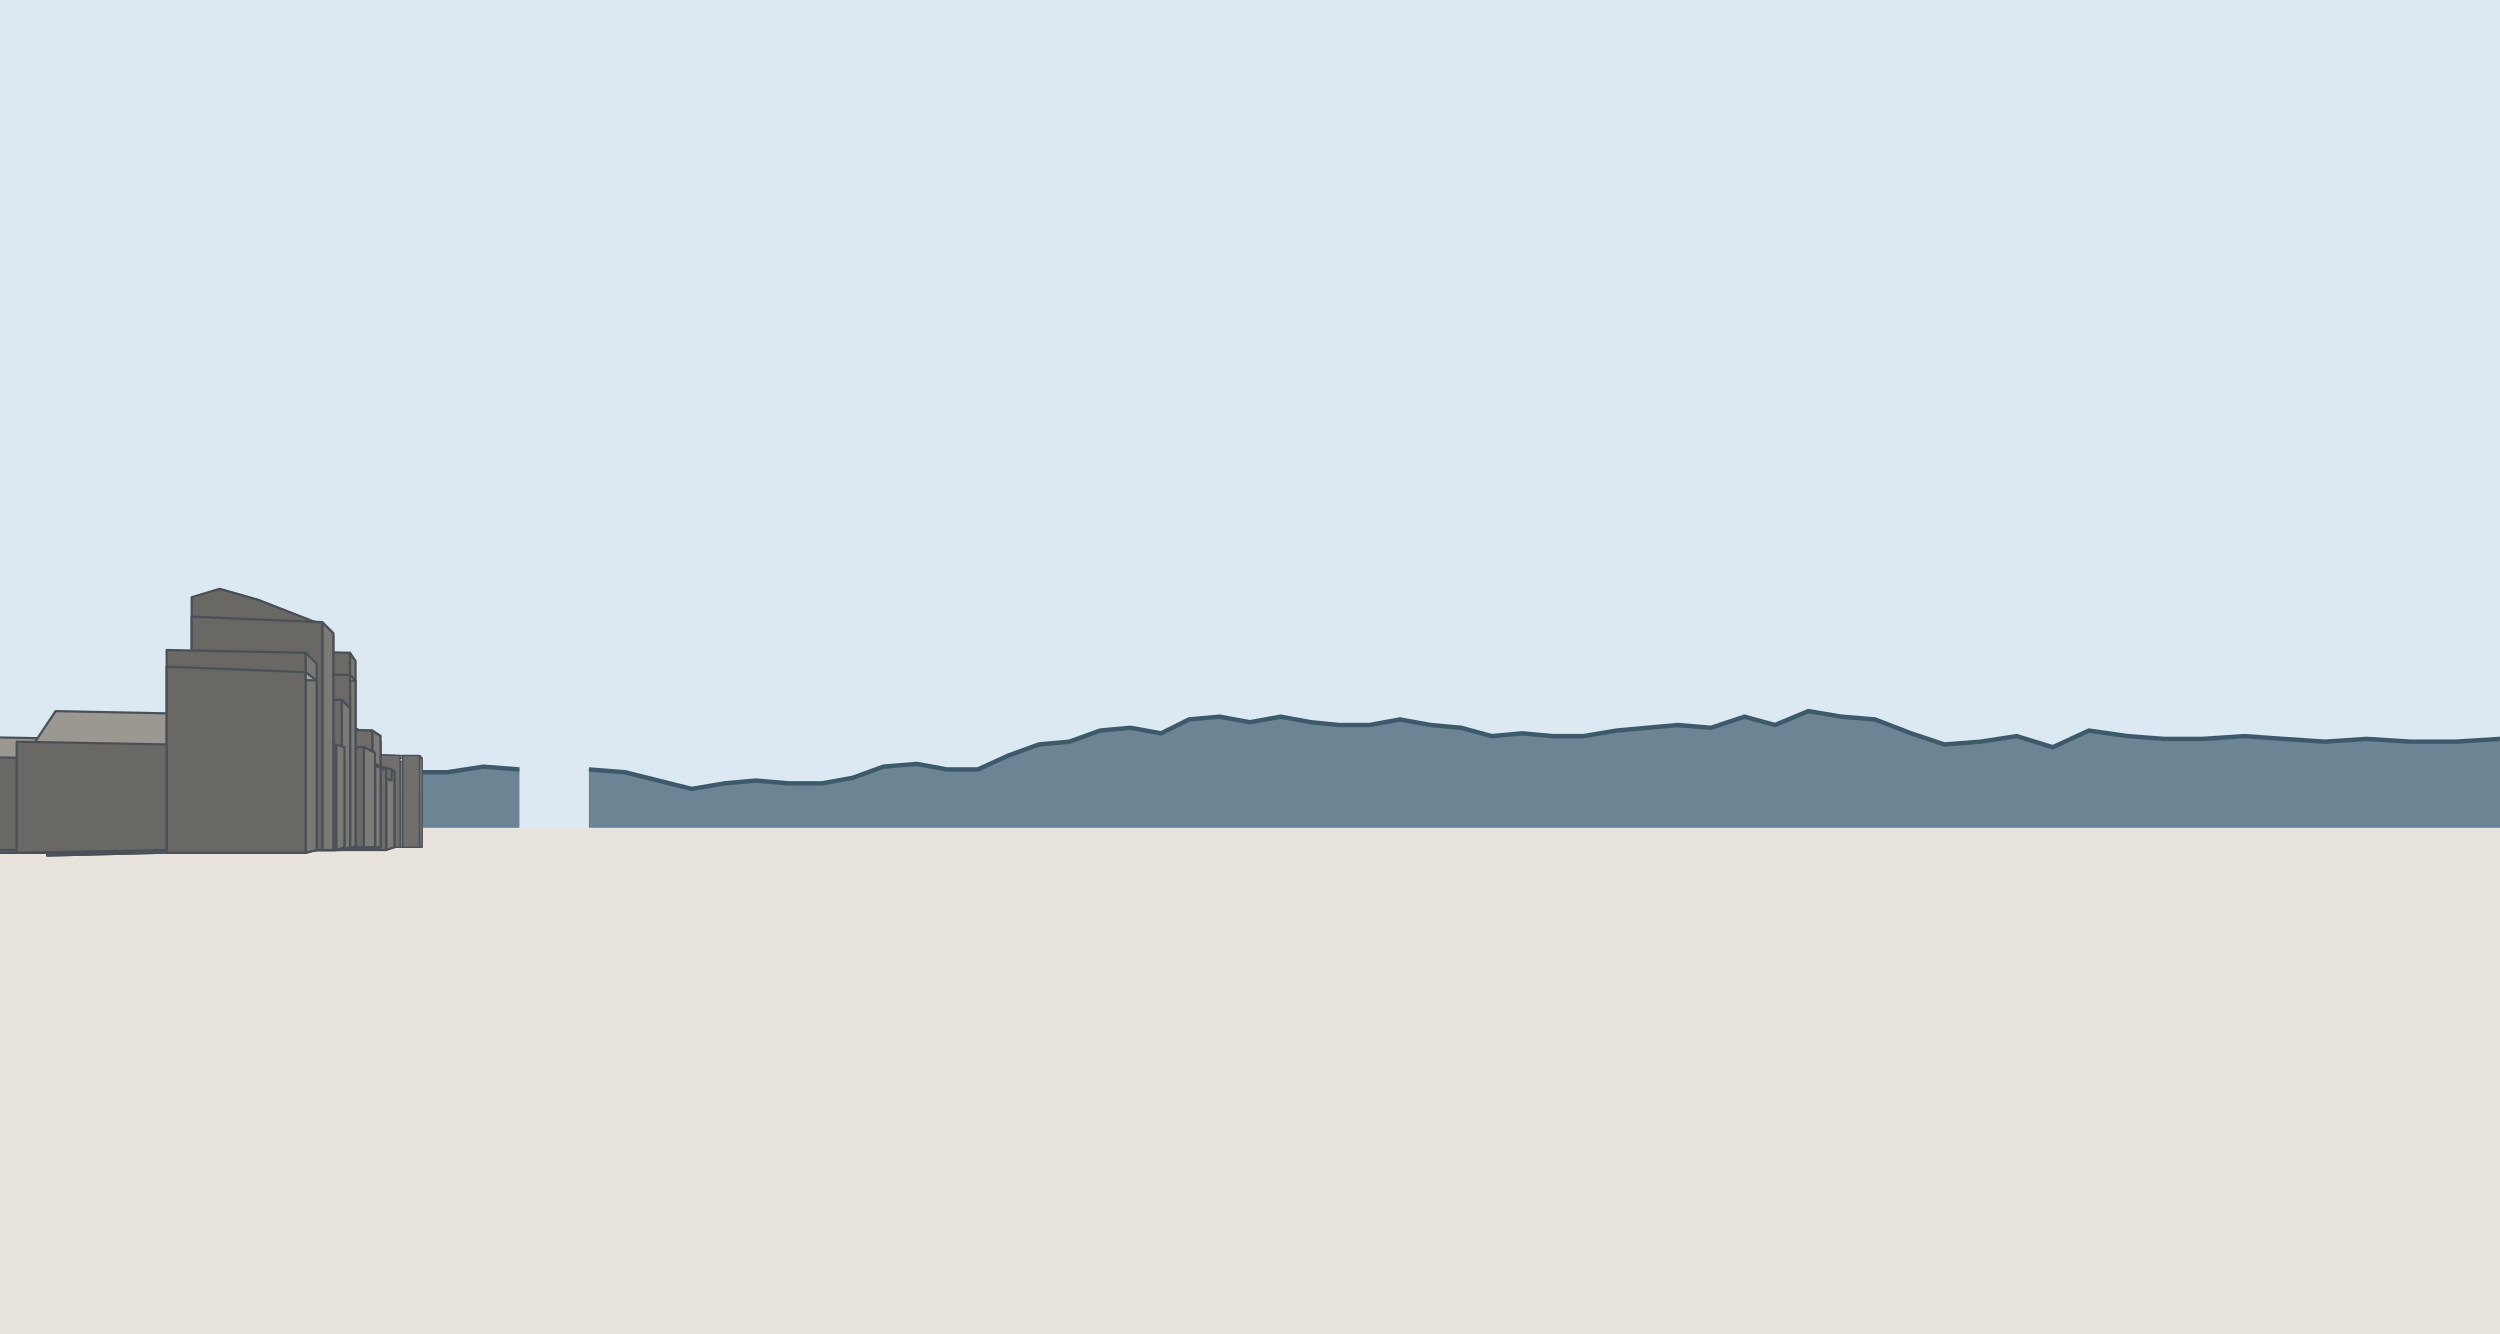
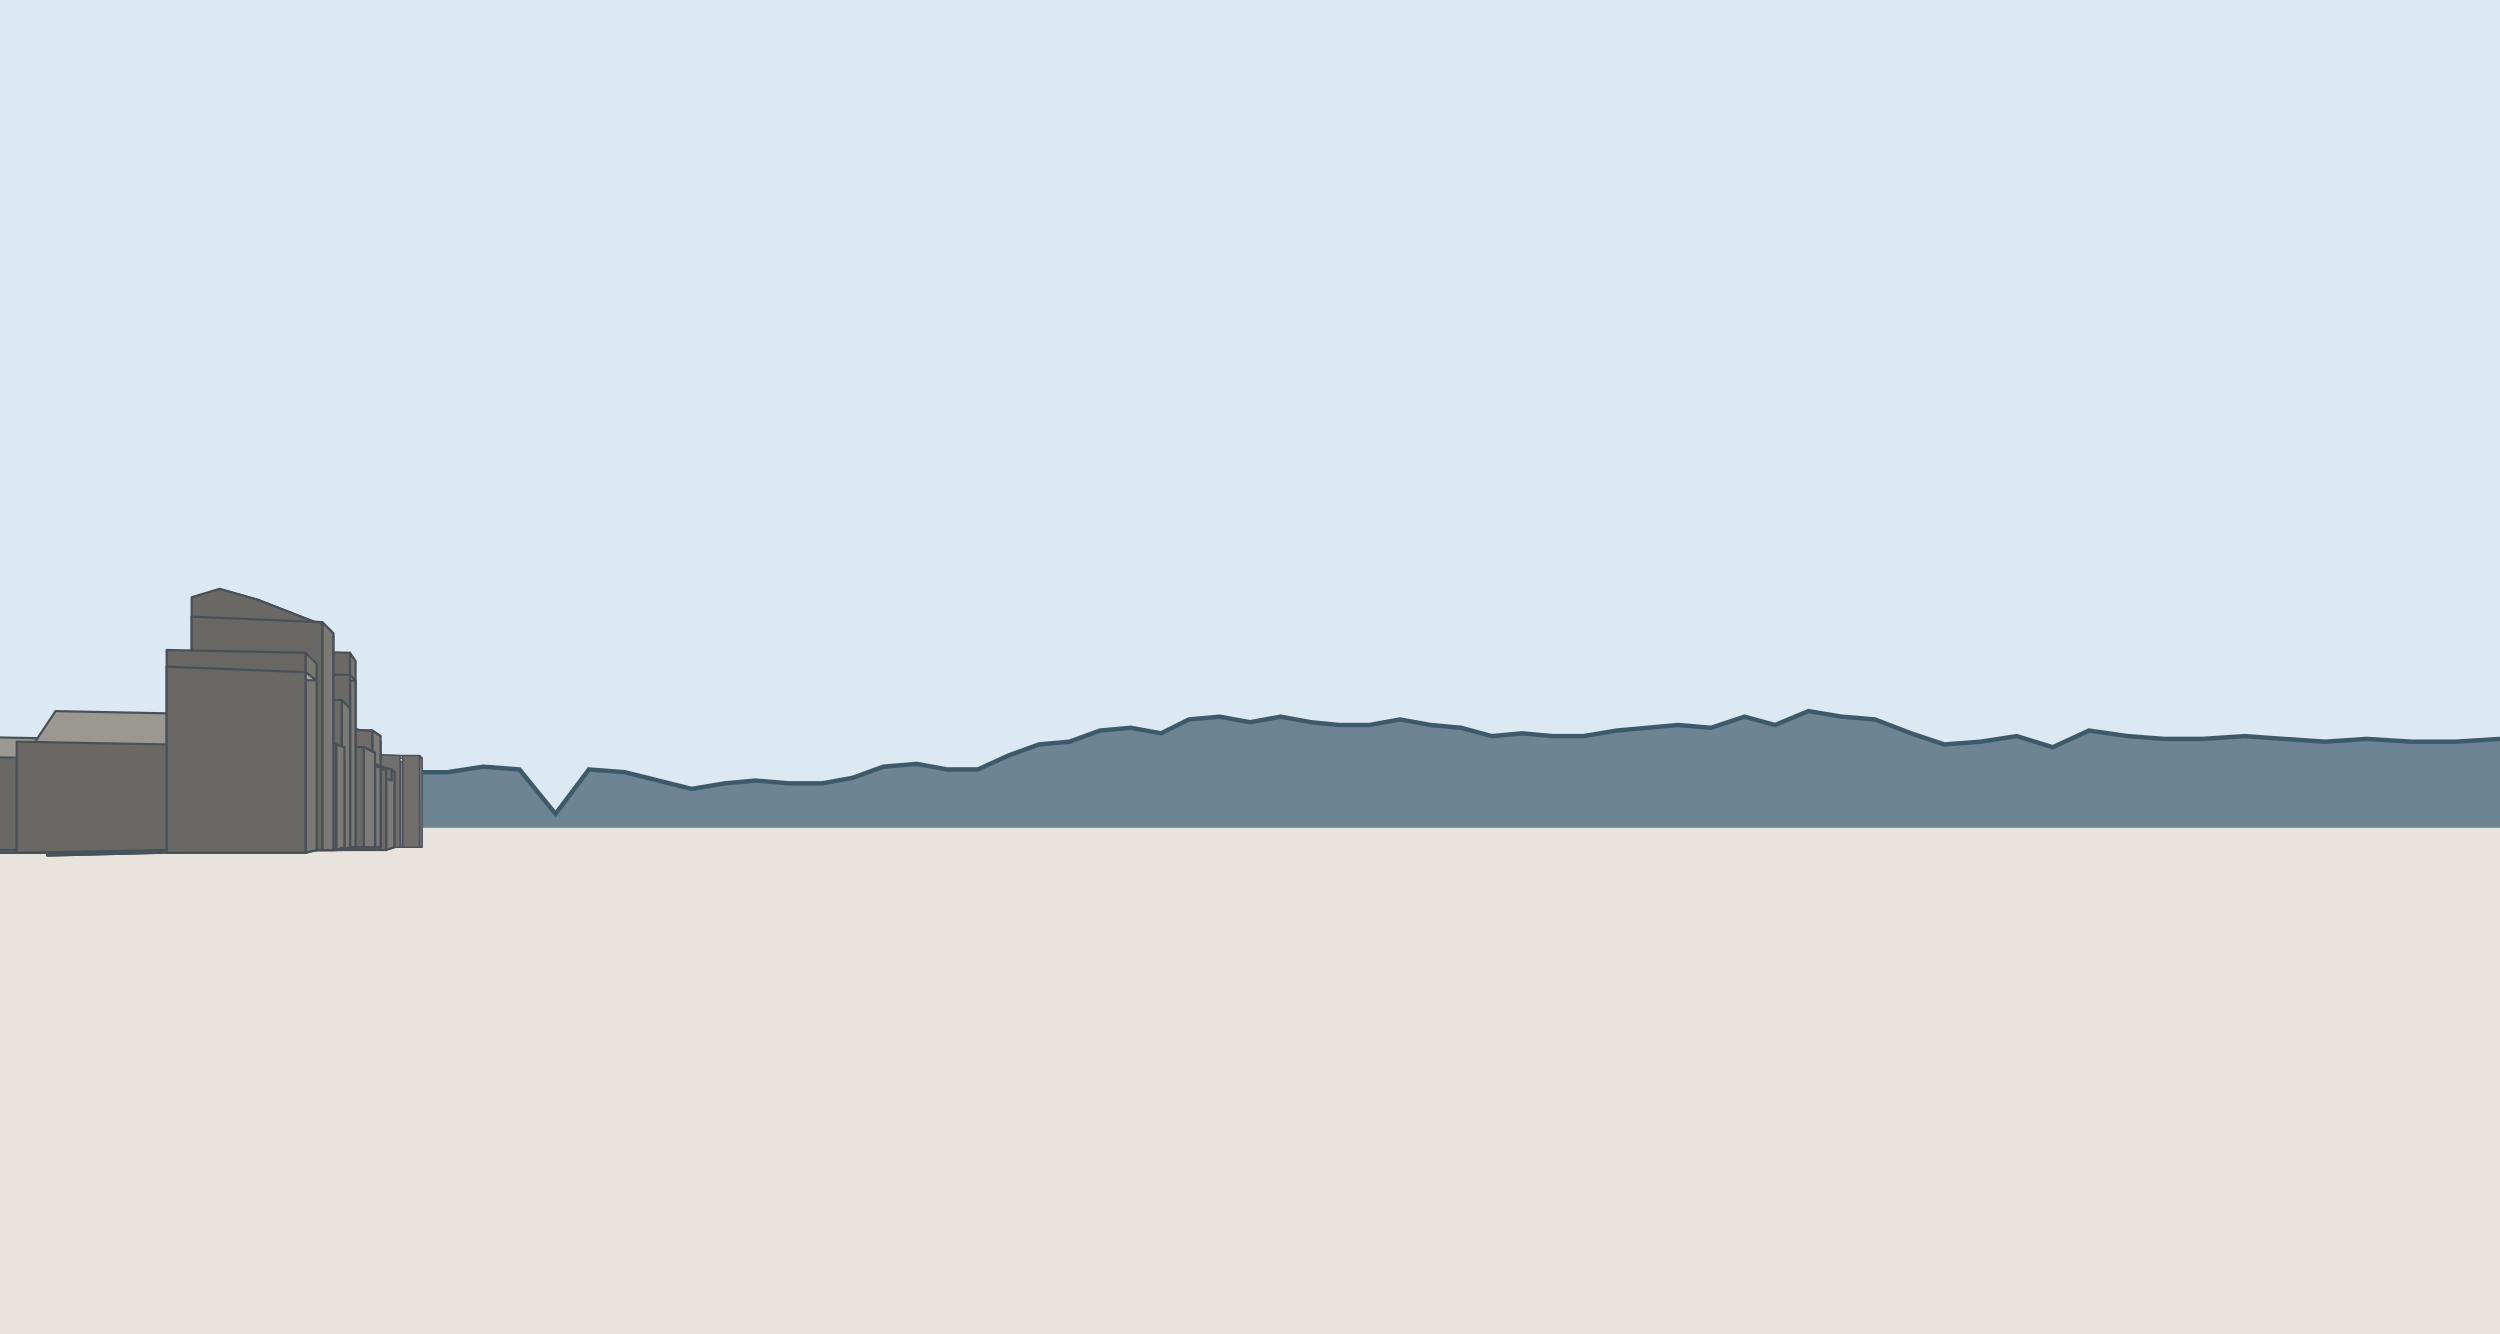
<svg xmlns="http://www.w3.org/2000/svg" viewBox="0 0 900 480">
  <rect width="900" height="480" fill="#dce9f2" />
  <rect y="298" width="900" height="480" fill="#e8e4dd" />
-   <polygon points="-70,298 -70,281 -52,280 -34,280 -17,280 0,279 16,278 32,277 48,278 63,277 78,281 92,279 107,279 121,276 134,277 148,278 161,278 174,276 187,277 187,298" fill="#6c8494" />
-   <polyline points="-70,281 -52,280 -34,280 -17,280 0,279 16,278 32,277 48,278 63,277 78,281 92,279 107,279 121,276 134,277 148,278 161,278 174,276 187,277" fill="none" stroke="#3d5a6b" stroke-width="1.6" />
-   <polygon points="212,298 212,277 225,278 237,281 249,284 261,282 272,281 284,282 296,282 307,280 318,276 330,275 341,277 352,277 363,272 374,268 385,267 396,263 407,262 418,264 428,259 439,258 450,260 461,258 472,260 482,261 493,261 504,259 515,261 526,262 537,265 548,264 559,265 570,265 582,263 593,262 604,261 616,262 628,258 639,261 651,256 663,258 675,259 688,264 700,268 713,267 726,265 739,269 752,263 766,265 779,266 793,266 808,265 822,266 837,267 852,266 868,267 884,267 900,266 917,268 934,269 952,271 970,269 970,298" fill="#6c8494" />
-   <polyline points="212,277 225,278 237,281 249,284 261,282 272,281 284,282 296,282 307,280 318,276 330,275 341,277 352,277 363,272 374,268 385,267 396,263 407,262 418,264 428,259 439,258 450,260 461,258 472,260 482,261 493,261 504,259 515,261 526,262 537,265 548,264 559,265 570,265 582,263 593,262 604,261 616,262 628,258 639,261 651,256 663,258 675,259 688,264 700,268 713,267 726,265 739,269 752,263 766,265 779,266 793,266 808,265 822,266 837,267 852,266 868,267 884,267 900,266 917,268 934,269 952,271 970,269" fill="none" stroke="#3d5a6b" stroke-width="1.6" />
+   <polygon points="-70,298 -70,281 -52,280 -34,280 -17,280 0,279 16,278 32,277 48,278 63,277 78,281 92,279 107,279 121,276 134,277 148,278 161,278 174,276 187,277 200,293 212,277 225,278 237,281 249,284 261,282 272,281 284,282 296,282 307,280 318,276 330,275 341,277 352,277 363,272 374,268 385,267 396,263 407,262 418,264 428,259 439,258 450,260 461,258 472,260 482,261 493,261 504,259 515,261 526,262 537,265 548,264 559,265 570,265 582,263 593,262 604,261 616,262 628,258 639,261 651,256 663,258 675,259 688,264 700,268 713,267 726,265 739,269 752,263 766,265 779,266 793,266 808,265 822,266 837,267 852,266 868,267 884,267 900,266 917,268 934,269 952,271 970,269 970,298" fill="#6c8494" />
+   <polyline points="-70,281 -52,280 -34,280 -17,280 0,279 16,278 32,277 48,278 63,277 78,281 92,279 107,279 121,276 134,277 148,278 161,278 174,276 187,277 200,293 212,277 225,278 237,281 249,284 261,282 272,281 284,282 296,282 307,280 318,276 330,275 341,277 352,277 363,272 374,268 385,267 396,263 407,262 418,264 428,259 439,258 450,260 461,258 472,260 482,261 493,261 504,259 515,261 526,262 537,265 548,264 559,265 570,265 582,263 593,262 604,261 616,262 628,258 639,261 651,256 663,258 675,259 688,264 700,268 713,267 726,265 739,269 752,263 766,265 779,266 793,266 808,265 822,266 837,267 852,266 868,267 884,267 900,266 917,268 934,269 952,271 970,269" fill="none" stroke="#3d5a6b" stroke-width="1.6" />
  <g fill="#807f7a" stroke="#4a5058" stroke-linejoin="round" stroke-width="0.5">
    <polygon points="151,305 152,305 152,273 151,272 151,305" />
    <polygon points="145,305 145,287 147,287 147,305 147,305 147,275 144,274 144,305 145,305" />
  </g>
  <g fill="#adaba4" stroke="#4a5058" stroke-linejoin="round" stroke-width="0.5">
    <polygon points="147,273 147,273 131,273 117,272 116,272 107,272 105,271 114,271 113,271 144,272 145,272 151,272 152,273 147,273" />
  </g>
  <g fill="#716f6d" stroke="#4a5058" stroke-linejoin="round" stroke-width="0.5">
    <polygon points="151,287 145,287 145,305 151,305 151,287" />
    <polygon points="145,305 151,305 151,272 145,272 145,305" />
  </g>
  <g fill="#807f7a" stroke="#4a5058" stroke-linejoin="round" stroke-width="0.5">
    <polygon points="98,306 104,305 104,272 98,270 98,306" />
  </g>
  <g fill="#716f6d" stroke="#4a5058" stroke-linejoin="round" stroke-width="0.5">
    <polygon points="127,270 127,269 116,266 105,269 105,305 114,305 114,274 127,270" />
    <polygon points="144,305 144,274 128,270 113,274 113,305 144,305" />
    <polygon points="113,305 144,305 144,272 113,271 113,305" />
    <polygon points="105,305 114,305 114,271 105,271 105,305" />
  </g>
  <g fill="#9e9c96" stroke="#4a5058" stroke-linejoin="round" stroke-width="0.5">
    <polygon points="87,262 71,265 98,265 87,262" />
  </g>
  <g fill="#716f6d" stroke="#4a5058" stroke-linejoin="round" stroke-width="0.5">
    <polygon points="67,268 67,275 74,275 74,268 67,268" />
  </g>
  <g fill="#9e9c96" stroke="#4a5058" stroke-linejoin="round" stroke-width="0.5">
    <polygon points="44,272 37,280 62,280 68,272 44,272" />
  </g>
  <g fill="#716f6d" stroke="#4a5058" stroke-linejoin="round" stroke-width="0.5">
    <polygon points="64,306 98,306 98,270 64,269 64,306" />
    <polygon points="71,265 71,275 64,275 64,306 98,306 98,265 71,265" />
  </g>
  <g fill="#716f6d" stroke="#4a5058" stroke-linejoin="round" stroke-width="0.8">
    <polygon points="62,280 37,280 37,306 62,306 62,280" />
    <polygon points="37,306 62,306 62,276 37,276 37,306" />
  </g>
  <g fill="#aca9a3" stroke="#4a5058" stroke-linejoin="round" stroke-width="0.8">
    <polygon points="142,278 125,278 103,277 100,277 105,277 101,276 139,277 142,278" />
  </g>
  <g fill="#7e7c78" stroke="#4a5058" stroke-linejoin="round" stroke-width="0.8">
    <polygon points="139,305 142,305 142,278 141,277 141,281 139,280 139,305" />
    <polygon points="139,306 142,305 142,278 139,277 139,306" />
  </g>
  <g fill="#6e6d6a" stroke="#4a5058" stroke-linejoin="round" stroke-width="0.8">
    <polygon points="105,281 123,275 141,281 141,277 124,272 100,277 100,305 105,305 105,281" />
    <polygon points="100,305 105,305 105,277 100,277 100,305" />
  </g>
  <g fill="#7e7c78" stroke="#4a5058" stroke-linejoin="round" stroke-width="0.8">
    <polygon points="100,306 100,283 98,278 93,293 93,306 100,306" />
  </g>
  <g fill="#6e6d6a" stroke="#4a5058" stroke-linejoin="round" stroke-width="0.8">
    <polygon points="139,305 139,280 121,274 101,280 101,306 139,305" />
    <polygon points="101,306 139,306 139,277 101,276 101,306" />
  </g>
  <g fill="#7e7c78" stroke="#4a5058" stroke-linejoin="round" stroke-width="0.8">
    <polygon points="72,306 72,288 66,273 58,287 58,307 72,306" />
    <polygon points="137,267 134,265 134,305 137,305 137,267" />
    <polygon points="93,306 100,306 100,285 93,284 93,306" />
  </g>
  <g fill="#9c9b94" stroke="#4a5058" stroke-linejoin="round" stroke-width="0.8">
    <polygon points="68,278 60,293 93,293 98,278 68,278" />
  </g>
  <g fill="#aca9a3" stroke="#4a5058" stroke-linejoin="round" stroke-width="0.8">
    <polygon points="72,283 35,283 28,282 17,281 58,281 72,283" />
    <polygon points="114,264 96,264 91,262 134,263 137,265 114,264" />
  </g>
  <g fill="#7e7c78" stroke="#4a5058" stroke-linejoin="round" stroke-width="0.8">
    <polygon points="134,305 137,305 137,265 134,263 134,305" />
    <polygon points="58,307 72,306 72,283 58,281 58,307" />
  </g>
  <g fill="#6e6d6a" stroke="#4a5058" stroke-linejoin="round" stroke-width="0.8">
    <polygon points="93,293 60,293 60,307 93,306 93,293" />
    <polygon points="134,305 134,265 110,254 91,264 91,305 134,305" />
    <polygon points="60,306 93,306 93,284 60,284 60,306" />
    <polygon points="91,305 134,305 134,263 91,262 91,305" />
  </g>
  <g fill="#7e7c78" stroke="#4a5058" stroke-linejoin="round" stroke-width="0.8">
    <polygon points="137,284 135,283 135,305 137,305 137,284" />
    <polygon points="135,305 137,305 137,276 135,275 135,305" />
  </g>
  <g fill="#9c9b94" stroke="#4a5058" stroke-linejoin="round" stroke-width="0.8">
    <polygon points="26,286 52,287 58,287 66,273 28,273 17,286 26,286" />
  </g>
  <g fill="#aca9a3" stroke="#4a5058" stroke-linejoin="round" stroke-width="0.8">
    <polygon points="135,275 135,275 137,276 115,276 89,275 85,274 113,275 135,275" />
  </g>
  <g fill="#6e6d6a" stroke="#4a5058" stroke-linejoin="round" stroke-width="0.8">
    <polygon points="27,276 27,285 53,285 53,277 27,276" />
    <polygon points="58,287 52,287 26,286 17,286 17,308 58,307 58,287" />
    <polygon points="113,305 135,305 135,275 113,275 113,305" />
    <polygon points="17,308 58,307 58,281 17,281 17,308" />
    <polygon points="135,305 135,283 112,272 85,283 85,305 135,305" />
  </g>
  <g fill="#7e7c78" stroke="#4a5058" stroke-linejoin="round" stroke-width="0.8">
    <polygon points="89,305 89,275 85,263 79,273 79,306 89,305" />
  </g>
  <g fill="#6e6d6a" stroke="#4a5058" stroke-linejoin="round" stroke-width="0.8">
    <polygon points="85,305 113,305 113,275 85,274 85,305" />
  </g>
  <g fill="#7e7c78" stroke="#4a5058" stroke-linejoin="round" stroke-width="0.8">
    <polygon points="135,275 131,273 131,305 135,305 135,275" />
  </g>
  <g fill="#aca9a3" stroke="#4a5058" stroke-linejoin="round" stroke-width="0.8">
    <polygon points="89,272 58,272 52,271 45,269 79,270 89,272" />
  </g>
  <g fill="#7e7c78" stroke="#4a5058" stroke-linejoin="round" stroke-width="0.8">
    <polygon points="39,290 31,290 31,307 39,306 39,290" />
  </g>
  <g fill="#aca9a3" stroke="#4a5058" stroke-linejoin="round" stroke-width="0.8">
    <polygon points="85,270 85,270 78,269 131,269 135,271 113,271 85,270" />
  </g>
  <g fill="#7e7c78" stroke="#4a5058" stroke-linejoin="round" stroke-width="0.8">
    <polygon points="79,306 89,305 89,272 79,270 79,306" />
    <polygon points="131,305 135,305 135,271 131,269 131,305" />
  </g>
  <g fill="#7c7a75" stroke="#4a5058" stroke-linejoin="round" stroke-width="0.8">
    <polygon points="31,307 39,306 39,284 31,283 31,307" />
  </g>
  <g fill="#9b9992" stroke="#4a5058" stroke-linejoin="round" stroke-width="0.8">
    <polygon points="52,262 45,272 79,273 85,263 52,262" />
  </g>
  <g fill="#6c6a67" stroke="#4a5058" stroke-linejoin="round" stroke-width="0.8">
    <polygon points="131,305 131,273 109,263 78,273 78,306 131,305" />
  </g>
  <g fill="#7c7a75" stroke="#4a5058" stroke-linejoin="round" stroke-width="0.8">
    <polygon points="48,278 42,277 42,307 48,306 48,278" />
  </g>
  <g fill="#6c6a67" stroke="#4a5058" stroke-linejoin="round" stroke-width="0.8">
    <polygon points="78,306 131,305 131,269 78,269 78,306" />
  </g>
  <g fill="#7c7a75" stroke="#4a5058" stroke-linejoin="round" stroke-width="0.8">
    <polygon points="128,238 126,235 126,305 128,305 128,238" />
    <polygon points="42,307 48,307 48,283 42,282 42,307" />
  </g>
  <g fill="#6c6a67" stroke="#4a5058" stroke-linejoin="round" stroke-width="0.8">
    <polygon points="79,273 45,272 45,306 79,306 79,273" />
  </g>
  <g fill="#aba8a1" stroke="#4a5058" stroke-linejoin="round" stroke-width="0.8">
    <polygon points="24,269 42,277 48,278 31,271 24,269" />
  </g>
  <g fill="#6c6a67" stroke="#4a5058" stroke-linejoin="round" stroke-width="0.8">
    <polygon points="45,306 79,306 79,270 45,269 45,306" />
  </g>
  <g fill="#7c7a75" stroke="#4a5058" stroke-linejoin="round" stroke-width="0.8">
    <polygon points="126,305 128,305 128,245 126,243 126,305" />
  </g>
  <g fill="#aba8a1" stroke="#4a5058" stroke-linejoin="round" stroke-width="0.8">
    <polygon points="31,283 39,284 12,283 3,283 -10,283 -13,282 -21,282 -25,282 -30,282 8,282 9,282 13,282 11,282 37,282 38,282 42,282 48,283 31,283 31,283" />
    <polygon points="106,245 88,244 86,243 84,242 126,243 128,245 106,245" />
  </g>
  <g fill="#6c6a67" stroke="#4a5058" stroke-linejoin="round" stroke-width="0.8">
    <polygon points="38,307 42,307 42,282 38,282 38,307" />
  </g>
  <g fill="#7c7a75" stroke="#4a5058" stroke-linejoin="round" stroke-width="0.8">
    <polygon points="84,304 84,274 82,267 80,273 80,304 84,304" />
  </g>
  <g fill="#6c6a67" stroke="#4a5058" stroke-linejoin="round" stroke-width="0.8">
    <polygon points="86,229 86,235 104,236 104,230 86,229" />
  </g>
  <g fill="#7c7a75" stroke="#4a5058" stroke-linejoin="round" stroke-width="0.8">
    <polygon points="37,307 38,307 38,278 37,278 37,307" />
  </g>
  <g fill="#6c6a67" stroke="#4a5058" stroke-linejoin="round" stroke-width="0.8">
    <polygon points="42,307 42,277 24,269 9,276 9,307 13,307 13,278 38,278 38,307 42,307" />
  </g>
  <g fill="#7c7a75" stroke="#4a5058" stroke-linejoin="round" stroke-width="0.8">
    <polygon points="80,304 84,304 84,274 80,273 80,304" />
    <polygon points="9,307 9,276 14,277 12,271 8,278 8,307 9,307" />
  </g>
  <g fill="#6c6a67" stroke="#4a5058" stroke-linejoin="round" stroke-width="0.8">
    <polygon points="37,278 11,277 11,307 37,307 37,278" />
    <polygon points="126,235 84,234 84,305 126,305 126,235" />
    <polygon points="9,307 13,307 13,282 9,282 9,307" />
    <polygon points="11,307 37,307 37,282 11,282 11,307" />
  </g>
  <g fill="#9b9992" stroke="#4a5058" stroke-linejoin="round" stroke-width="0.8">
    <polygon points="12,271 -25,270 -30,278 8,278 12,271" />
  </g>
  <g fill="#6c6a67" stroke="#4a5058" stroke-linejoin="round" stroke-width="0.8">
    <polygon points="84,305 126,305 126,243 84,242 84,305" />
  </g>
  <g fill="#9b9992" stroke="#4a5058" stroke-linejoin="round" stroke-width="0.8">
    <polygon points="51,266 48,273 80,273 82,267 51,266" />
  </g>
  <g fill="#7c7a75" stroke="#4a5058" stroke-linejoin="round" stroke-width="0.8">
    <polygon points="126,258 123,256 123,305 126,305 126,258" />
  </g>
  <g fill="#6c6a67" stroke="#4a5058" stroke-linejoin="round" stroke-width="0.8">
    <polygon points="8,278 -30,278 -30,307 8,307 8,278" />
    <polygon points="80,273 48,273 48,304 80,304 80,273" />
    <polygon points="48,304 80,304 80,273 48,273 48,304" />
    <polygon points="-30,307 8,307 8,282 -30,282 -30,307" />
  </g>
  <g fill="#aba8a1" stroke="#4a5058" stroke-linejoin="round" stroke-width="0.8">
    <polygon points="104,254 83,253 78,251 123,252 126,255 104,254" />
  </g>
  <g fill="#7c7a75" stroke="#4a5058" stroke-linejoin="round" stroke-width="0.8">
    <polygon points="123,306 126,305 126,255 123,252 123,306" />
    <polygon points="82,304 82,286 80,281 78,285 78,292 77,292 77,305 82,304" />
    <polygon points="77,305 82,304 82,286 77,286 77,305" />
    <polygon points="9,291 5,290 5,304 9,303 9,291" />
  </g>
  <g fill="#9b9992" stroke="#4a5058" stroke-linejoin="round" stroke-width="0.8">
    <polygon points="51,281 48,285 78,285 80,281 51,281" />
  </g>
  <g fill="#6c6a67" stroke="#4a5058" stroke-linejoin="round" stroke-width="0.8">
    <polygon points="123,305 123,256 100,246 78,255 78,306 123,305" />
  </g>
  <g fill="#7c7a75" stroke="#4a5058" stroke-linejoin="round" stroke-width="0.8">
    <polygon points="5,304 9,303 9,291 5,291 5,304" />
    <polygon points="26,289 23,289 23,304 26,303 26,289" />
  </g>
  <g fill="#6c6a67" stroke="#4a5058" stroke-linejoin="round" stroke-width="0.8">
    <polygon points="78,306 123,306 123,252 78,251 78,306" />
  </g>
  <g fill="#7c7a75" stroke="#4a5058" stroke-linejoin="round" stroke-width="0.8">
    <polygon points="23,304 26,303 26,291 23,291 23,304" />
    <polygon points="124,274 121,273 121,306 124,305 124,274" />
  </g>
  <g fill="#6c6a67" stroke="#4a5058" stroke-linejoin="round" stroke-width="0.8">
    <polygon points="48,285 48,292 78,292 78,285 48,285" />
    <polygon points="5,290 -7,290 -7,304 5,304 5,290" />
    <polygon points="-7,304 5,304 5,291 -7,291 -7,304" />
    <polygon points="77,292 62,292 62,305 77,305 77,292" />
  </g>
  <g fill="#7c7a75" stroke="#4a5058" stroke-linejoin="round" stroke-width="0.8">
    <polygon points="121,306 124,305 124,269 121,268 121,306" />
  </g>
  <g fill="#6c6a67" stroke="#4a5058" stroke-linejoin="round" stroke-width="0.8">
    <polygon points="62,305 77,305 77,286 62,286 62,305" />
    <polygon points="23,289 5,289 5,304 23,304 23,289" />
    <polygon points="5,304 23,304 23,291 5,291 5,304" />
    <polygon points="61,292 38,292 38,305 61,305 61,292" />
    <polygon points="38,305 61,305 61,285 38,285 38,305" />
  </g>
  <g fill="#7c7a75" stroke="#4a5058" stroke-linejoin="round" stroke-width="0.8">
    <polygon points="52,305 52,280 48,280 48,305 52,305" />
  </g>
  <g fill="#6c6a67" stroke="#4a5058" stroke-linejoin="round" stroke-width="0.8">
    <polygon points="121,306 121,273 101,262 76,272 76,306 121,306" />
    <polygon points="76,306 121,306 121,268 76,267 76,306" />
  </g>
  <g fill="#7c7a75" stroke="#4a5058" stroke-linejoin="round" stroke-width="0.8">
    <polygon points="48,305 52,305 52,272 48,271 48,305" />
    <polygon points="40,305 40,287 28,266 19,285 19,306 40,305" />
    <polygon points="120,229 116,225 116,306 120,306 120,229" />
  </g>
  <g fill="#aba8a1" stroke="#4a5058" stroke-linejoin="round" stroke-width="0.8">
    <polygon points="120,229 99,221 93,216 116,225 120,229" />
    <polygon points="99,227 85,226 75,226 69,222 116,224 120,228 99,227" />
  </g>
  <g fill="#7c7a75" stroke="#4a5058" stroke-linejoin="round" stroke-width="0.8">
    <polygon points="116,306 120,306 120,228 116,224 116,306" />
  </g>
  <g fill="#aaa7a0" stroke="#4a5058" stroke-linejoin="round" stroke-width="0.8">
    <polygon points="85,216 79,212 93,216 99,220 85,216" />
  </g>
  <g fill="#7a7873" stroke="#4a5058" stroke-linejoin="round" stroke-width="0.8">
    <polygon points="19,306 40,305 40,276 19,273 19,306" />
    <polygon points="67,306 76,305 76,272 67,270 67,306" />
    <polygon points="76,305 76,280 70,257 60,277 60,306 76,305" />
  </g>
  <g fill="#6a6864" stroke="#4a5058" stroke-linejoin="round" stroke-width="0.8">
    <polygon points="69,215 69,306 116,306 116,225 93,216 93,216 79,212 69,215" />
    <polygon points="69,306 116,306 116,224 69,222 69,306" />
  </g>
  <g fill="#9a9890" stroke="#4a5058" stroke-linejoin="round" stroke-width="0.8">
    <polygon points="-27,265 -40,285 19,285 28,266 -27,265" />
  </g>
  <g fill="#7a7873" stroke="#4a5058" stroke-linejoin="round" stroke-width="0.8">
    <polygon points="114,239 110,235 110,307 114,306 114,239" />
    <polygon points="110,307 114,306 114,245 110,242 110,307" />
  </g>
  <g fill="#6a6864" stroke="#4a5058" stroke-linejoin="round" stroke-width="0.8">
    <polygon points="19,285 -40,285 -40,306 19,306 19,285" />
  </g>
  <g fill="#aaa7a0" stroke="#4a5058" stroke-linejoin="round" stroke-width="0.8">
    <polygon points="60,240 110,242 114,245 67,243 60,240" />
  </g>
  <g fill="#9a9890" stroke="#4a5058" stroke-linejoin="round" stroke-width="0.8">
    <polygon points="20,256 6,277 60,277 70,257 20,256" />
  </g>
  <g fill="#6a6864" stroke="#4a5058" stroke-linejoin="round" stroke-width="0.8">
    <polygon points="-40,306 19,306 19,273 -40,272 -40,306" />
  </g>
  <g fill="#7a7873" stroke="#4a5058" stroke-linejoin="round" stroke-width="0.8">
    <polygon points="60,306 67,306 67,270 60,268 60,306" />
  </g>
  <g fill="#6a6864" stroke="#4a5058" stroke-linejoin="round" stroke-width="0.8">
    <polygon points="110,235 60,234 60,307 110,307 110,235" />
    <polygon points="60,307 110,307 110,242 60,240 60,307" />
    <polygon points="60,277 6,277 6,307 60,306 60,277" />
    <polygon points="6,307 60,306 60,268 6,267 6,307" />
  </g>
</svg>
